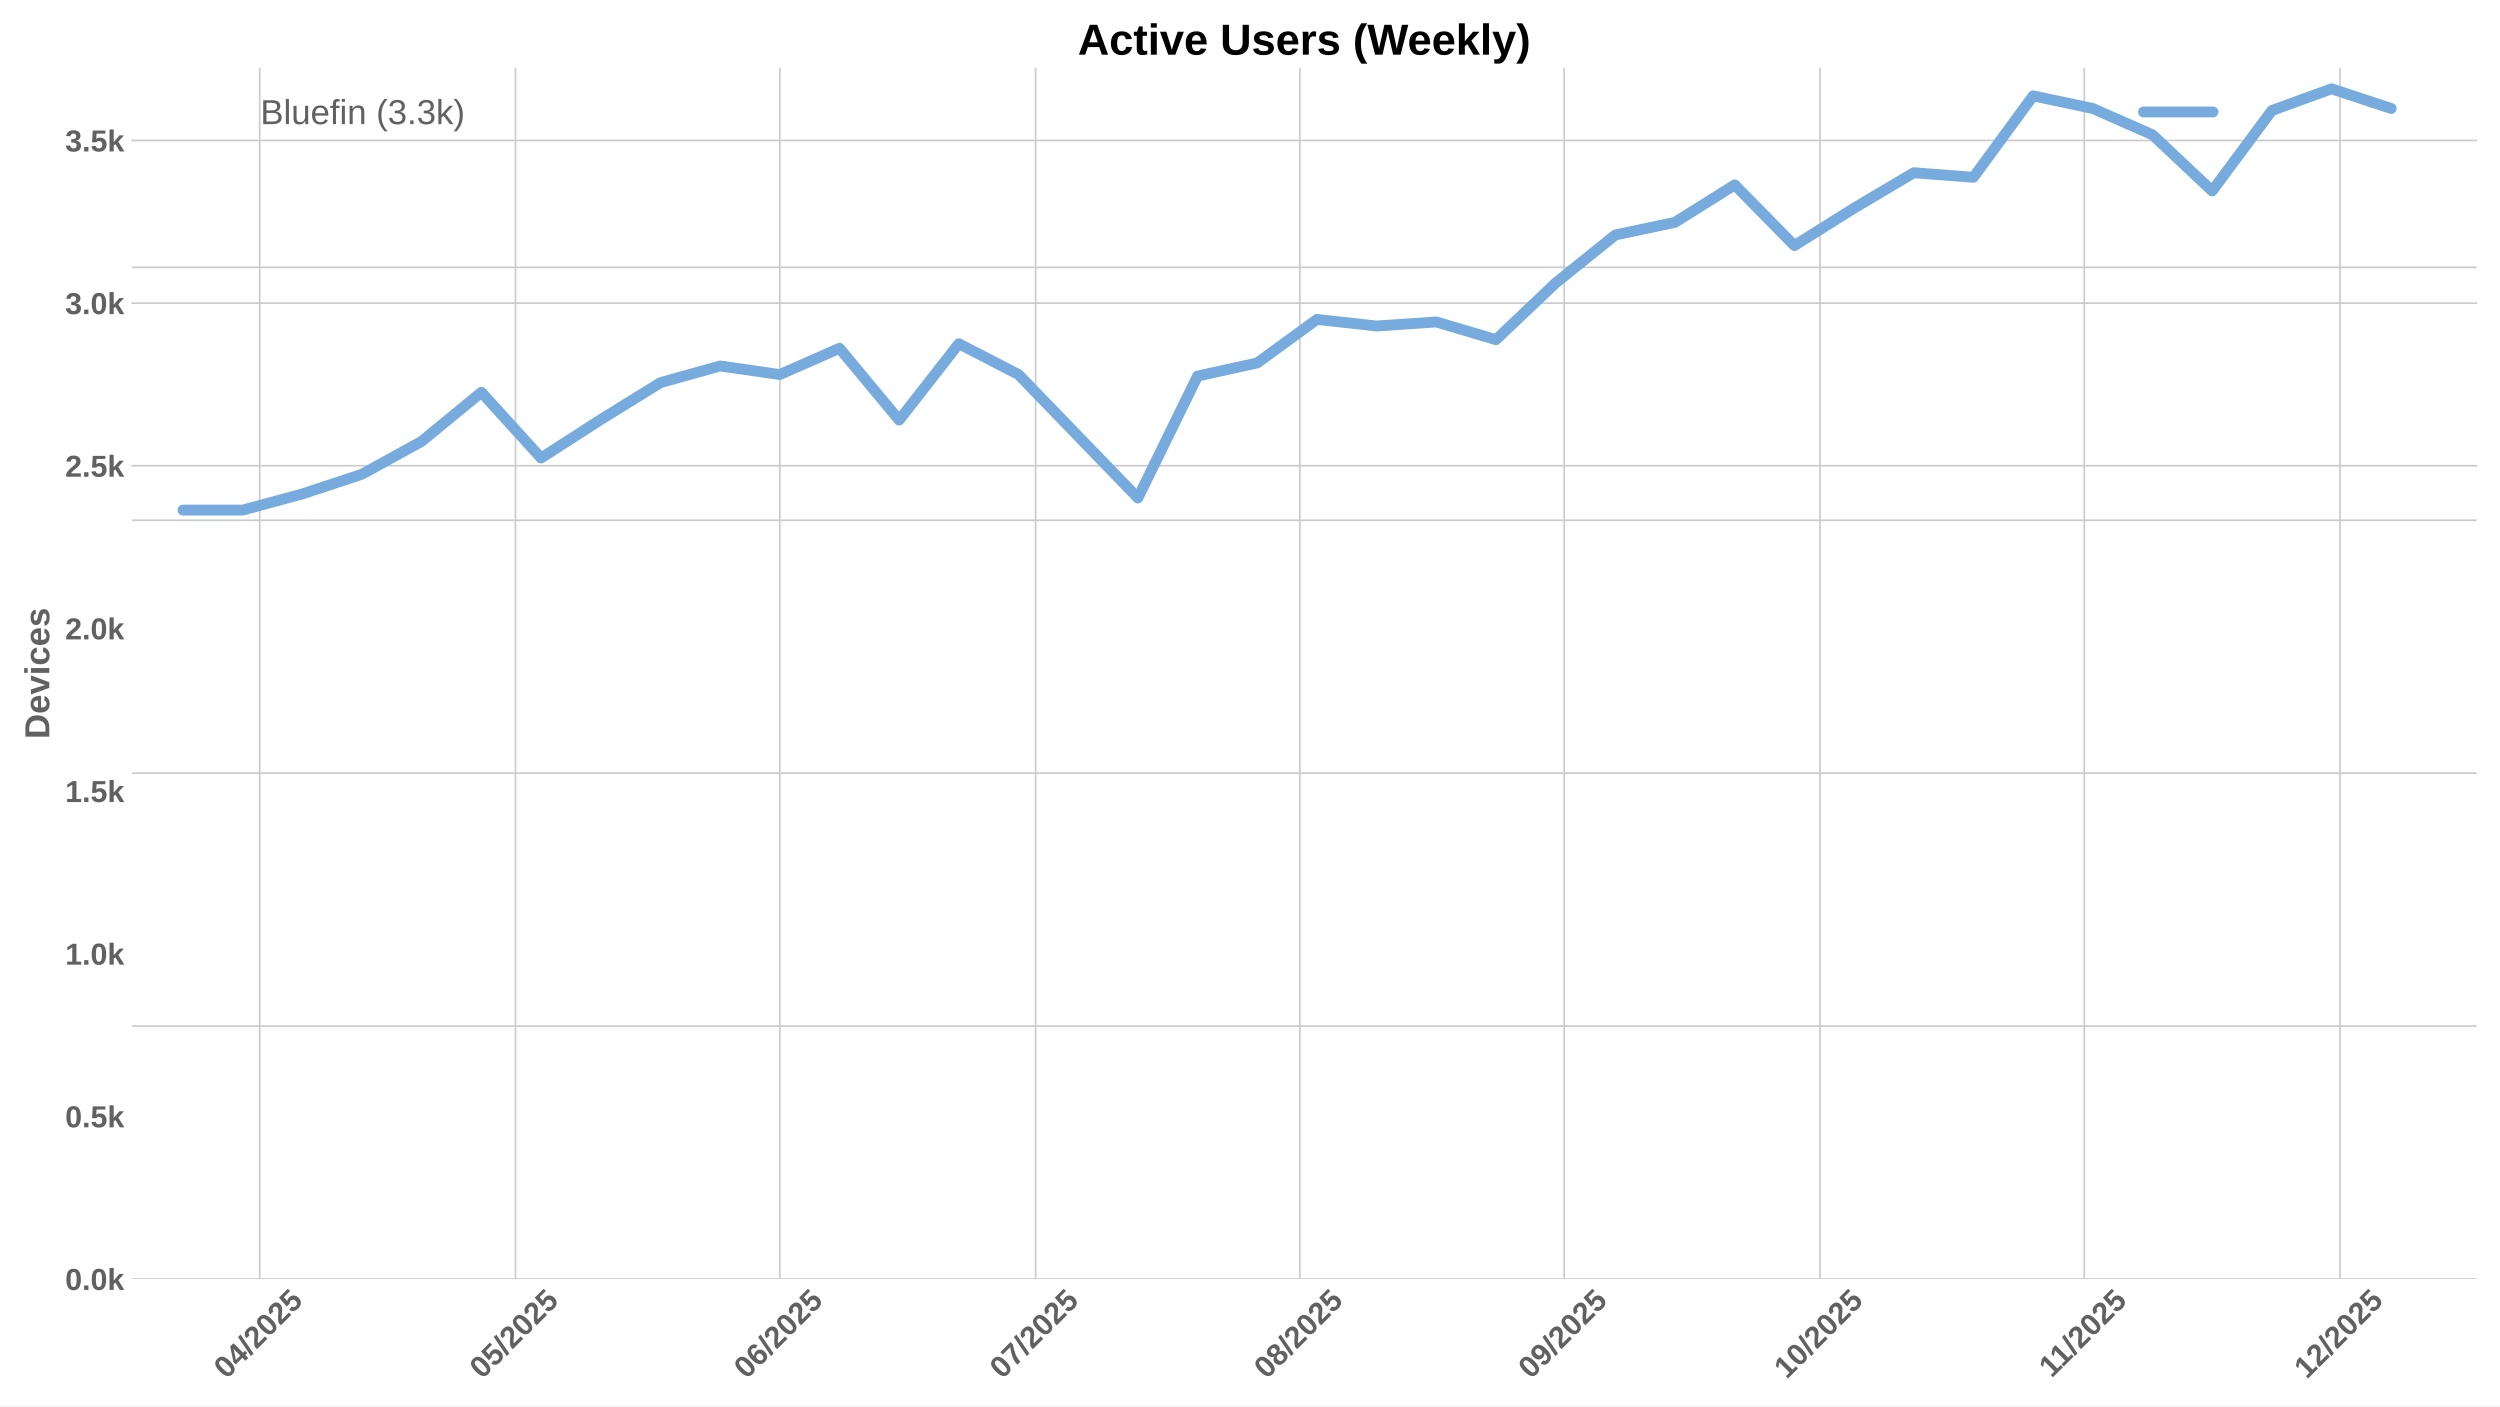
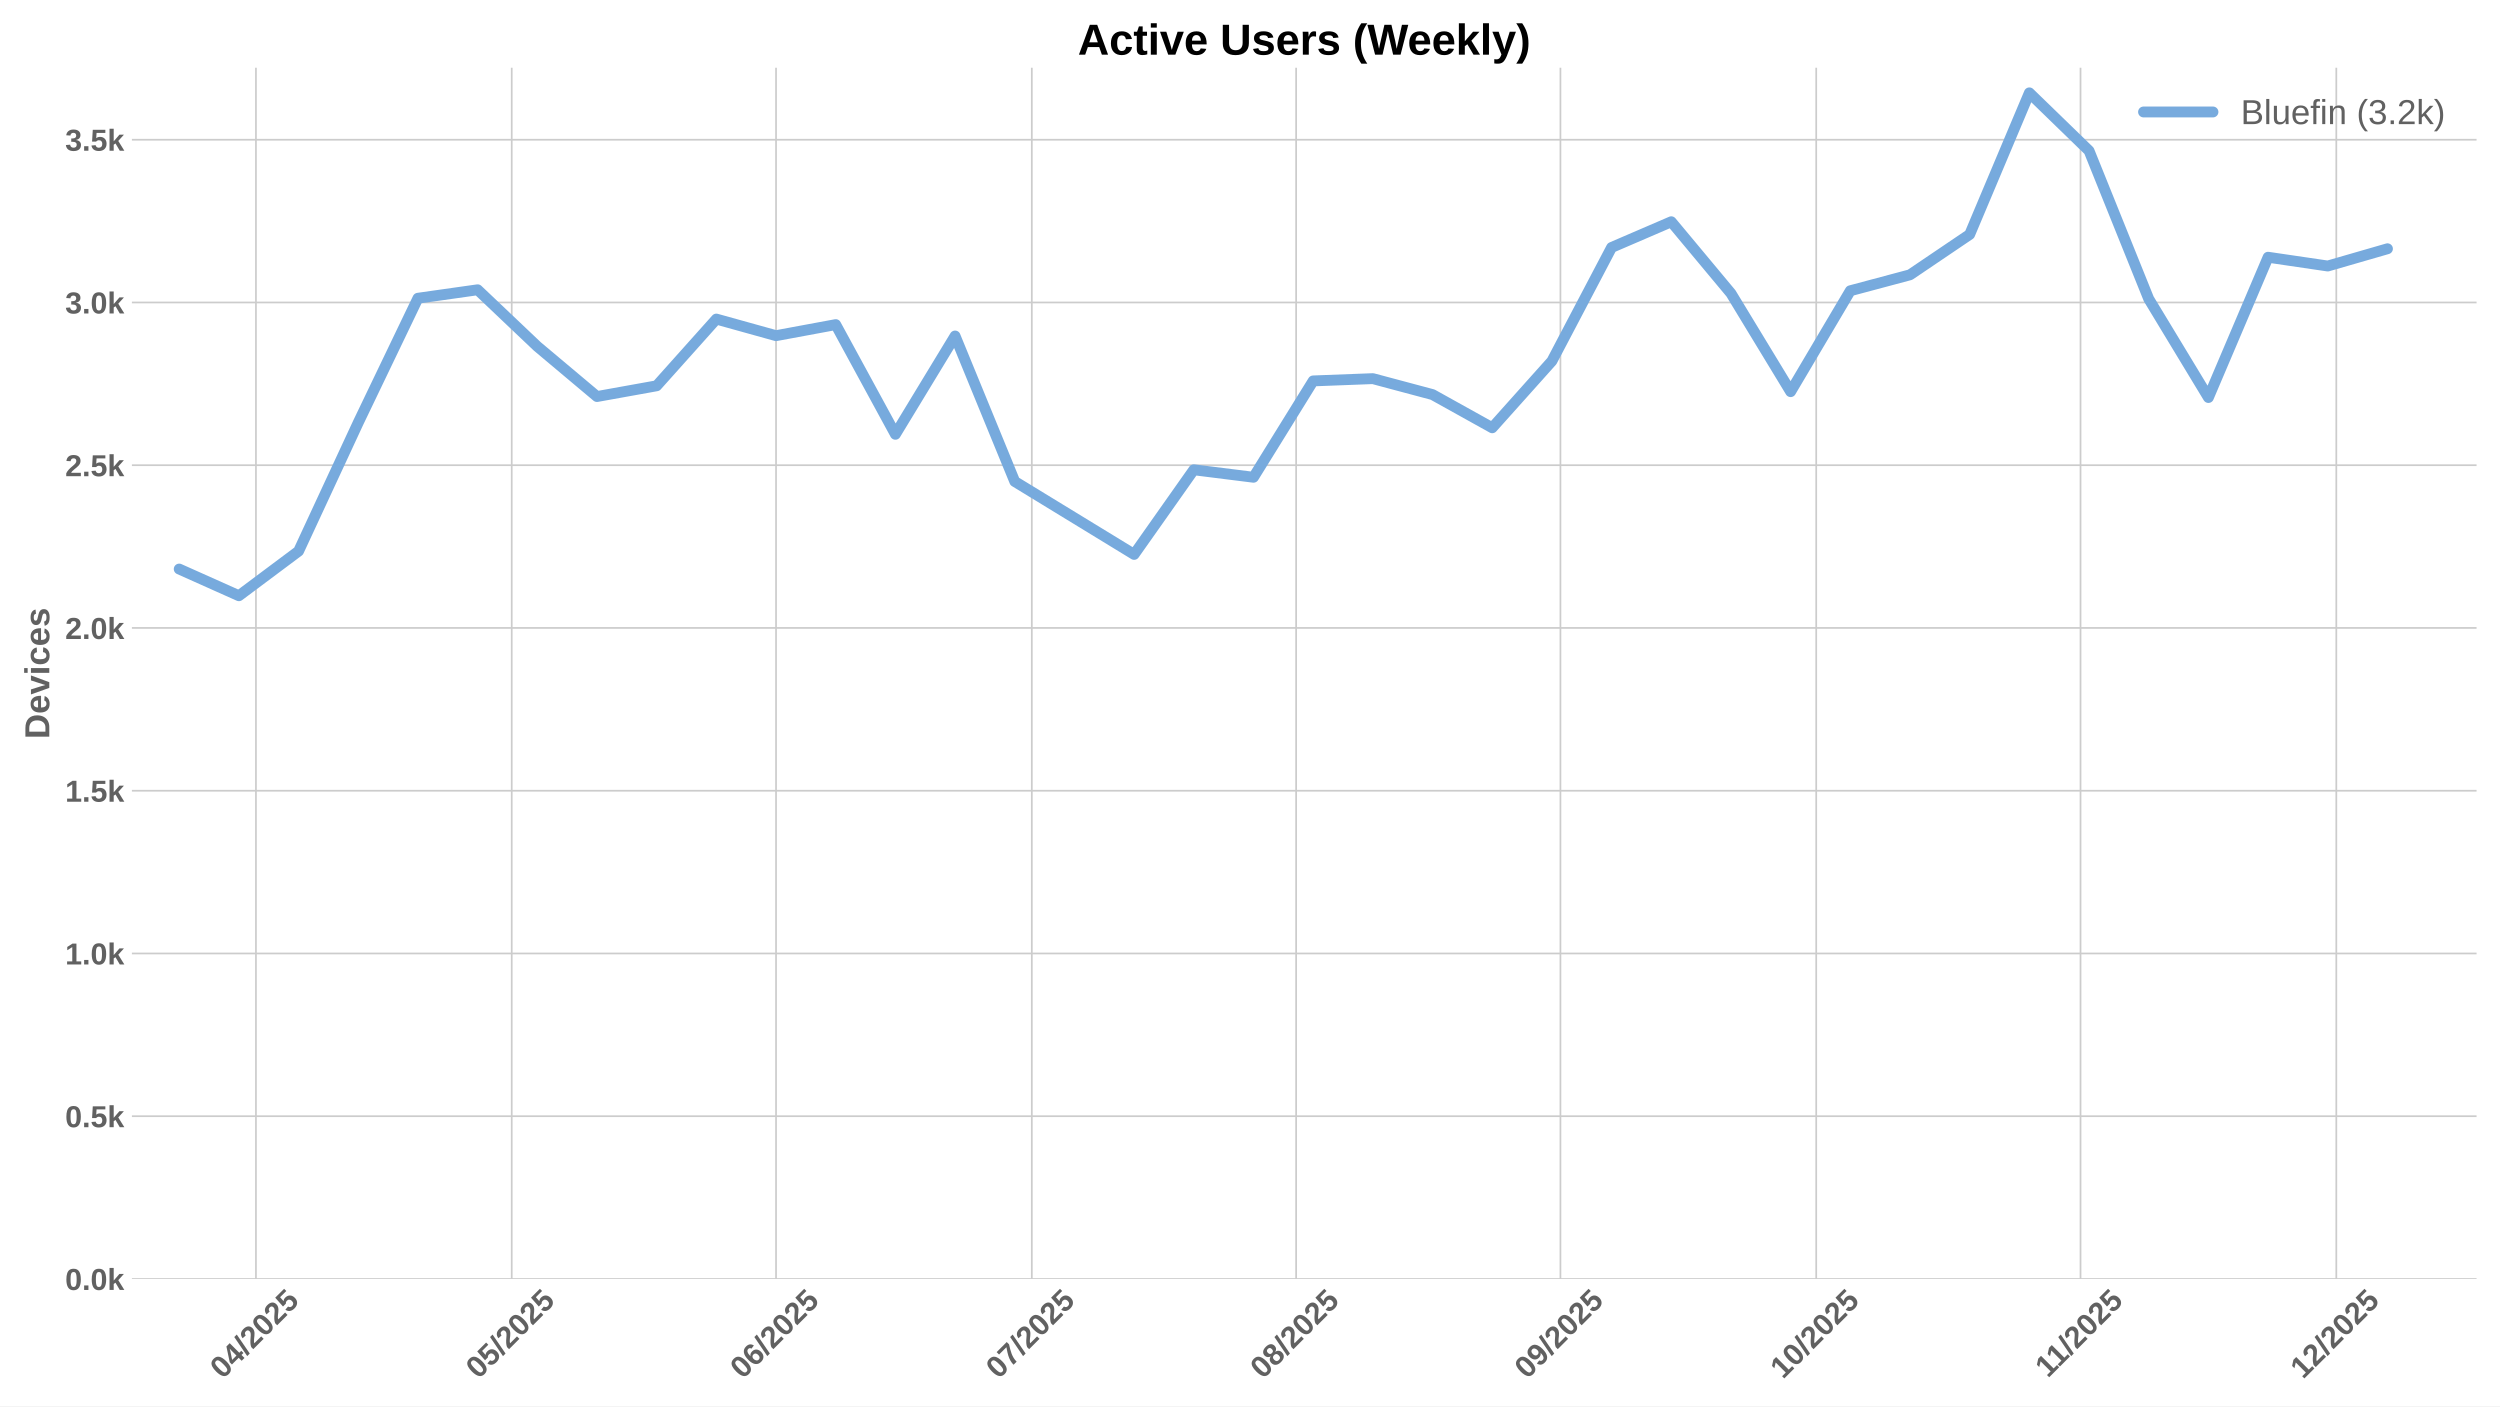
<svg xmlns="http://www.w3.org/2000/svg" xmlns:xlink="http://www.w3.org/1999/xlink" width="1152pt" height="648pt" viewBox="0 0 1152 648" version="1.1">
  <defs>
    <style type="text/css">*{stroke-linejoin: round; stroke-linecap: butt}</style>
  </defs>
  <g id="figure_1">
    <g id="patch_1">
      <path d="M 0 648  L 1152 648  L 1152 0  L 0 0  z " style="fill: #ffffff" />
    </g>
    <g id="axes_1">
      <g id="patch_2">
        <path d="M 60.78 589.343  L 1141.2 589.343  L 1141.2 31.2  L 60.78 31.2  z " style="fill: #ffffff" />
      </g>
      <g id="matplotlib.axis_1">
        <g id="xtick_1">
          <g id="line2d_1">
-             <path d="M 119.672 589.343  L 119.672 31.2  " clip-path="url(#pa11c02dc21)" style="fill: none; stroke: #cccccc; stroke-width: 0.8; stroke-linecap: round" />
+             <path d="M 117.94 589.343  L 117.94 31.2  " clip-path="url(#p3c1dabe3a6)" style="fill: none; stroke: #cccccc; stroke-width: 0.8; stroke-linecap: round" />
          </g>
          <g id="line2d_2" />
          <g id="text_1">
-             <g style="fill: #616161" transform="translate(104.342 635.7977) rotate(-45) scale(0.14 -0.14)">
+             <g style="fill: #616161" transform="translate(102.6096 635.7977) rotate(-45) scale(0.14 -0.14)">
              <defs>
                <path id="LiberationSans-Bold-30" d="M 3297 2203  Q 3297 1088 2914 512  Q 2531 -63 1766 -63  Q 253 -63 253 2203  Q 253 2994 418 3494  Q 584 3994 915 4231  Q 1247 4469 1791 4469  Q 2572 4469 2934 3903  Q 3297 3338 3297 2203  z M 2416 2203  Q 2416 2813 2356 3150  Q 2297 3488 2165 3634  Q 2034 3781 1784 3781  Q 1519 3781 1383 3632  Q 1247 3484 1189 3148  Q 1131 2813 1131 2203  Q 1131 1600 1192 1261  Q 1253 922 1386 775  Q 1519 628 1772 628  Q 2022 628 2158 783  Q 2294 938 2355 1278  Q 2416 1619 2416 2203  z " transform="scale(0.015625)" />
                <path id="LiberationSans-Bold-34" d="M 2938 897  L 2938 0  L 2100 0  L 2100 897  L 97 897  L 97 1556  L 1956 4403  L 2938 4403  L 2938 1550  L 3525 1550  L 3525 897  L 2938 897  z M 2100 2991  Q 2100 3159 2111 3356  Q 2122 3553 2128 3609  Q 2047 3434 1834 3103  L 813 1550  L 2100 1550  L 2100 2991  z " transform="scale(0.015625)" />
                <path id="LiberationSans-Bold-2f" d="M 63 -128  L 972 4638  L 1716 4638  L 822 -128  L 63 -128  z " transform="scale(0.015625)" />
                <path id="LiberationSans-Bold-32" d="M 222 0  L 222 609  Q 394 988 711 1347  Q 1028 1706 1509 2097  Q 1972 2472 2158 2715  Q 2344 2959 2344 3194  Q 2344 3769 1766 3769  Q 1484 3769 1336 3617  Q 1188 3466 1144 3163  L 259 3213  Q 334 3825 717 4147  Q 1100 4469 1759 4469  Q 2472 4469 2853 4144  Q 3234 3819 3234 3231  Q 3234 2922 3112 2672  Q 2991 2422 2800 2211  Q 2609 2000 2376 1815  Q 2144 1631 1925 1456  Q 1706 1281 1526 1103  Q 1347 925 1259 722  L 3303 722  L 3303 0  L 222 0  z " transform="scale(0.015625)" />
                <path id="LiberationSans-Bold-35" d="M 3381 1466  Q 3381 766 2945 351  Q 2509 -63 1750 -63  Q 1088 -63 689 235  Q 291 534 197 1100  L 1075 1172  Q 1144 891 1319 762  Q 1494 634 1759 634  Q 2088 634 2283 843  Q 2478 1053 2478 1447  Q 2478 1794 2293 2001  Q 2109 2209 1778 2209  Q 1413 2209 1181 1925  L 325 1925  L 478 4403  L 3125 4403  L 3125 3750  L 1275 3750  L 1203 2638  Q 1522 2919 2000 2919  Q 2628 2919 3004 2528  Q 3381 2138 3381 1466  z " transform="scale(0.015625)" />
              </defs>
              <use xlink:href="#LiberationSans-Bold-30" />
              <use xlink:href="#LiberationSans-Bold-34" transform="translate(55.61523 0)" />
              <use xlink:href="#LiberationSans-Bold-2f" transform="translate(111.2305 0)" />
              <use xlink:href="#LiberationSans-Bold-32" transform="translate(139.0137 0)" />
              <use xlink:href="#LiberationSans-Bold-30" transform="translate(194.6289 0)" />
              <use xlink:href="#LiberationSans-Bold-32" transform="translate(250.2441 0)" />
              <use xlink:href="#LiberationSans-Bold-35" transform="translate(305.8594 0)" />
            </g>
          </g>
        </g>
        <g id="xtick_2">
          <g id="line2d_3">
-             <path d="M 237.536 589.343  L 237.536 31.2  " clip-path="url(#pa11c02dc21)" style="fill: none; stroke: #cccccc; stroke-width: 0.8; stroke-linecap: round" />
+             <path d="M 235.804 589.343  L 235.804 31.2  " clip-path="url(#p3c1dabe3a6)" style="fill: none; stroke: #cccccc; stroke-width: 0.8; stroke-linecap: round" />
          </g>
          <g id="line2d_4" />
          <g id="text_2">
-             <g style="fill: #616161" transform="translate(222.206 635.7977) rotate(-45) scale(0.14 -0.14)">
+             <g style="fill: #616161" transform="translate(220.4736 635.7977) rotate(-45) scale(0.14 -0.14)">
              <use xlink:href="#LiberationSans-Bold-30" />
              <use xlink:href="#LiberationSans-Bold-35" transform="translate(55.61523 0)" />
              <use xlink:href="#LiberationSans-Bold-2f" transform="translate(111.2305 0)" />
              <use xlink:href="#LiberationSans-Bold-32" transform="translate(139.0137 0)" />
              <use xlink:href="#LiberationSans-Bold-30" transform="translate(194.6289 0)" />
              <use xlink:href="#LiberationSans-Bold-32" transform="translate(250.2441 0)" />
              <use xlink:href="#LiberationSans-Bold-35" transform="translate(305.8594 0)" />
            </g>
          </g>
        </g>
        <g id="xtick_3">
          <g id="line2d_5">
-             <path d="M 359.329 589.343  L 359.329 31.2  " clip-path="url(#pa11c02dc21)" style="fill: none; stroke: #cccccc; stroke-width: 0.8; stroke-linecap: round" />
+             <path d="M 357.597 589.343  L 357.597 31.2  " clip-path="url(#p3c1dabe3a6)" style="fill: none; stroke: #cccccc; stroke-width: 0.8; stroke-linecap: round" />
          </g>
          <g id="line2d_6" />
          <g id="text_3">
-             <g style="fill: #616161" transform="translate(343.9988 635.7977) rotate(-45) scale(0.14 -0.14)">
+             <g style="fill: #616161" transform="translate(342.2664 635.7977) rotate(-45) scale(0.14 -0.14)">
              <defs>
                <path id="LiberationSans-Bold-36" d="M 3328 1441  Q 3328 738 2934 337  Q 2541 -63 1847 -63  Q 1069 -63 651 482  Q 234 1028 234 2100  Q 234 3278 657 3873  Q 1081 4469 1869 4469  Q 2428 4469 2751 4222  Q 3075 3975 3209 3456  L 2381 3341  Q 2263 3775 1850 3775  Q 1497 3775 1295 3422  Q 1094 3069 1094 2350  Q 1234 2584 1484 2709  Q 1734 2834 2050 2834  Q 2641 2834 2984 2459  Q 3328 2084 3328 1441  z M 2447 1416  Q 2447 1791 2273 1989  Q 2100 2188 1797 2188  Q 1506 2188 1331 2002  Q 1156 1816 1156 1509  Q 1156 1125 1339 873  Q 1522 622 1819 622  Q 2116 622 2281 833  Q 2447 1044 2447 1416  z " transform="scale(0.015625)" />
              </defs>
              <use xlink:href="#LiberationSans-Bold-30" />
              <use xlink:href="#LiberationSans-Bold-36" transform="translate(55.61523 0)" />
              <use xlink:href="#LiberationSans-Bold-2f" transform="translate(111.2305 0)" />
              <use xlink:href="#LiberationSans-Bold-32" transform="translate(139.0137 0)" />
              <use xlink:href="#LiberationSans-Bold-30" transform="translate(194.6289 0)" />
              <use xlink:href="#LiberationSans-Bold-32" transform="translate(250.2441 0)" />
              <use xlink:href="#LiberationSans-Bold-35" transform="translate(305.8594 0)" />
            </g>
          </g>
        </g>
        <g id="xtick_4">
          <g id="line2d_7">
-             <path d="M 477.193 589.343  L 477.193 31.2  " clip-path="url(#pa11c02dc21)" style="fill: none; stroke: #cccccc; stroke-width: 0.8; stroke-linecap: round" />
+             <path d="M 475.461 589.343  L 475.461 31.2  " clip-path="url(#p3c1dabe3a6)" style="fill: none; stroke: #cccccc; stroke-width: 0.8; stroke-linecap: round" />
          </g>
          <g id="line2d_8" />
          <g id="text_4">
-             <g style="fill: #616161" transform="translate(461.8628 635.7977) rotate(-45) scale(0.14 -0.14)">
+             <g style="fill: #616161" transform="translate(460.1304 635.7977) rotate(-45) scale(0.14 -0.14)">
              <defs>
                <path id="LiberationSans-Bold-37" d="M 3278 3706  Q 2981 3238 2717 2797  Q 2453 2356 2256 1911  Q 2059 1466 1945 995  Q 1831 525 1831 0  L 916 0  Q 916 550 1059 1064  Q 1203 1578 1475 2111  Q 1747 2644 2463 3681  L 275 3681  L 275 4403  L 3278 4403  L 3278 3706  z " transform="scale(0.015625)" />
              </defs>
              <use xlink:href="#LiberationSans-Bold-30" />
              <use xlink:href="#LiberationSans-Bold-37" transform="translate(55.61523 0)" />
              <use xlink:href="#LiberationSans-Bold-2f" transform="translate(111.2305 0)" />
              <use xlink:href="#LiberationSans-Bold-32" transform="translate(139.0137 0)" />
              <use xlink:href="#LiberationSans-Bold-30" transform="translate(194.6289 0)" />
              <use xlink:href="#LiberationSans-Bold-32" transform="translate(250.2441 0)" />
              <use xlink:href="#LiberationSans-Bold-35" transform="translate(305.8594 0)" />
            </g>
          </g>
        </g>
        <g id="xtick_5">
          <g id="line2d_9">
-             <path d="M 598.986 589.343  L 598.986 31.2  " clip-path="url(#pa11c02dc21)" style="fill: none; stroke: #cccccc; stroke-width: 0.8; stroke-linecap: round" />
+             <path d="M 597.254 589.343  L 597.254 31.2  " clip-path="url(#p3c1dabe3a6)" style="fill: none; stroke: #cccccc; stroke-width: 0.8; stroke-linecap: round" />
          </g>
          <g id="line2d_10" />
          <g id="text_5">
-             <g style="fill: #616161" transform="translate(583.6556 635.7977) rotate(-45) scale(0.14 -0.14)">
+             <g style="fill: #616161" transform="translate(581.9232 635.7977) rotate(-45) scale(0.14 -0.14)">
              <defs>
                <path id="LiberationSans-Bold-38" d="M 3363 1241  Q 3363 622 2953 279  Q 2544 -63 1784 -63  Q 1031 -63 617 278  Q 203 619 203 1234  Q 203 1656 447 1945  Q 691 2234 1100 2303  L 1100 2316  Q 744 2394 525 2669  Q 306 2944 306 3303  Q 306 3844 689 4156  Q 1072 4469 1772 4469  Q 2488 4469 2870 4164  Q 3253 3859 3253 3297  Q 3253 2938 3036 2666  Q 2819 2394 2453 2322  L 2453 2309  Q 2878 2241 3120 1961  Q 3363 1681 3363 1241  z M 2350 3250  Q 2350 3563 2206 3708  Q 2063 3853 1772 3853  Q 1203 3853 1203 3250  Q 1203 2619 1778 2619  Q 2066 2619 2208 2766  Q 2350 2913 2350 3250  z M 2453 1313  Q 2453 2003 1766 2003  Q 1447 2003 1276 1822  Q 1106 1641 1106 1300  Q 1106 913 1275 734  Q 1444 556 1791 556  Q 2131 556 2292 734  Q 2453 913 2453 1313  z " transform="scale(0.015625)" />
              </defs>
              <use xlink:href="#LiberationSans-Bold-30" />
              <use xlink:href="#LiberationSans-Bold-38" transform="translate(55.61523 0)" />
              <use xlink:href="#LiberationSans-Bold-2f" transform="translate(111.2305 0)" />
              <use xlink:href="#LiberationSans-Bold-32" transform="translate(139.0137 0)" />
              <use xlink:href="#LiberationSans-Bold-30" transform="translate(194.6289 0)" />
              <use xlink:href="#LiberationSans-Bold-32" transform="translate(250.2441 0)" />
              <use xlink:href="#LiberationSans-Bold-35" transform="translate(305.8594 0)" />
            </g>
          </g>
        </g>
        <g id="xtick_6">
          <g id="line2d_11">
-             <path d="M 720.779 589.343  L 720.779 31.2  " clip-path="url(#pa11c02dc21)" style="fill: none; stroke: #cccccc; stroke-width: 0.8; stroke-linecap: round" />
+             <path d="M 719.046 589.343  L 719.046 31.2  " clip-path="url(#p3c1dabe3a6)" style="fill: none; stroke: #cccccc; stroke-width: 0.8; stroke-linecap: round" />
          </g>
          <g id="line2d_12" />
          <g id="text_6">
-             <g style="fill: #616161" transform="translate(705.4484 635.7977) rotate(-45) scale(0.14 -0.14)">
+             <g style="fill: #616161" transform="translate(703.716 635.7977) rotate(-45) scale(0.14 -0.14)">
              <defs>
                <path id="LiberationSans-Bold-39" d="M 3322 2272  Q 3322 1100 2894 518  Q 2466 -63 1678 -63  Q 1097 -63 767 185  Q 438 434 300 972  L 1125 1088  Q 1247 628 1688 628  Q 2056 628 2254 981  Q 2453 1334 2459 2028  Q 2341 1794 2070 1661  Q 1800 1528 1488 1528  Q 906 1528 564 1923  Q 222 2319 222 2994  Q 222 3688 623 4078  Q 1025 4469 1759 4469  Q 2550 4469 2936 3920  Q 3322 3372 3322 2272  z M 2394 2888  Q 2394 3297 2214 3539  Q 2034 3781 1738 3781  Q 1447 3781 1280 3570  Q 1113 3359 1113 2988  Q 1113 2622 1278 2401  Q 1444 2181 1741 2181  Q 2022 2181 2208 2373  Q 2394 2566 2394 2888  z " transform="scale(0.015625)" />
              </defs>
              <use xlink:href="#LiberationSans-Bold-30" />
              <use xlink:href="#LiberationSans-Bold-39" transform="translate(55.61523 0)" />
              <use xlink:href="#LiberationSans-Bold-2f" transform="translate(111.2305 0)" />
              <use xlink:href="#LiberationSans-Bold-32" transform="translate(139.0137 0)" />
              <use xlink:href="#LiberationSans-Bold-30" transform="translate(194.6289 0)" />
              <use xlink:href="#LiberationSans-Bold-32" transform="translate(250.2441 0)" />
              <use xlink:href="#LiberationSans-Bold-35" transform="translate(305.8594 0)" />
            </g>
          </g>
        </g>
        <g id="xtick_7">
          <g id="line2d_13">
-             <path d="M 838.643 589.343  L 838.643 31.2  " clip-path="url(#pa11c02dc21)" style="fill: none; stroke: #cccccc; stroke-width: 0.8; stroke-linecap: round" />
+             <path d="M 836.91 589.343  L 836.91 31.2  " clip-path="url(#p3c1dabe3a6)" style="fill: none; stroke: #cccccc; stroke-width: 0.8; stroke-linecap: round" />
          </g>
          <g id="line2d_14" />
          <g id="text_7">
-             <g style="fill: #616161" transform="translate(823.3124 635.7977) rotate(-45) scale(0.14 -0.14)">
+             <g style="fill: #616161" transform="translate(821.58 635.7977) rotate(-45) scale(0.14 -0.14)">
              <defs>
                <path id="LiberationSans-Bold-31" d="M 403 0  L 403 653  L 1494 653  L 1494 3656  L 438 2997  L 438 3688  L 1541 4403  L 2372 4403  L 2372 653  L 3381 653  L 3381 0  L 403 0  z " transform="scale(0.015625)" />
              </defs>
              <use xlink:href="#LiberationSans-Bold-31" />
              <use xlink:href="#LiberationSans-Bold-30" transform="translate(55.61523 0)" />
              <use xlink:href="#LiberationSans-Bold-2f" transform="translate(111.2305 0)" />
              <use xlink:href="#LiberationSans-Bold-32" transform="translate(139.0137 0)" />
              <use xlink:href="#LiberationSans-Bold-30" transform="translate(194.6289 0)" />
              <use xlink:href="#LiberationSans-Bold-32" transform="translate(250.2441 0)" />
              <use xlink:href="#LiberationSans-Bold-35" transform="translate(305.8594 0)" />
            </g>
          </g>
        </g>
        <g id="xtick_8">
          <g id="line2d_15">
-             <path d="M 960.435 589.343  L 960.435 31.2  " clip-path="url(#pa11c02dc21)" style="fill: none; stroke: #cccccc; stroke-width: 0.8; stroke-linecap: round" />
+             <path d="M 958.703 589.343  L 958.703 31.2  " clip-path="url(#p3c1dabe3a6)" style="fill: none; stroke: #cccccc; stroke-width: 0.8; stroke-linecap: round" />
          </g>
          <g id="line2d_16" />
          <g id="text_8">
-             <g style="fill: #616161" transform="translate(945.3774 635.2532) rotate(-45) scale(0.14 -0.14)">
+             <g style="fill: #616161" transform="translate(943.6451 635.2532) rotate(-45) scale(0.14 -0.14)">
              <use xlink:href="#LiberationSans-Bold-31" />
              <use xlink:href="#LiberationSans-Bold-31" transform="translate(50.11523 0)" />
              <use xlink:href="#LiberationSans-Bold-2f" transform="translate(105.7305 0)" />
              <use xlink:href="#LiberationSans-Bold-32" transform="translate(133.5137 0)" />
              <use xlink:href="#LiberationSans-Bold-30" transform="translate(189.1289 0)" />
              <use xlink:href="#LiberationSans-Bold-32" transform="translate(244.7441 0)" />
              <use xlink:href="#LiberationSans-Bold-35" transform="translate(300.3594 0)" />
            </g>
          </g>
        </g>
        <g id="xtick_9">
          <g id="line2d_17">
-             <path d="M 1078.299 589.343  L 1078.299 31.2  " clip-path="url(#pa11c02dc21)" style="fill: none; stroke: #cccccc; stroke-width: 0.8; stroke-linecap: round" />
+             <path d="M 1076.567 589.343  L 1076.567 31.2  " clip-path="url(#p3c1dabe3a6)" style="fill: none; stroke: #cccccc; stroke-width: 0.8; stroke-linecap: round" />
          </g>
          <g id="line2d_18" />
          <g id="text_9">
-             <g style="fill: #616161" transform="translate(1062.969 635.7977) rotate(-45) scale(0.14 -0.14)">
+             <g style="fill: #616161" transform="translate(1061.237 635.7977) rotate(-45) scale(0.14 -0.14)">
              <use xlink:href="#LiberationSans-Bold-31" />
              <use xlink:href="#LiberationSans-Bold-32" transform="translate(55.61523 0)" />
              <use xlink:href="#LiberationSans-Bold-2f" transform="translate(111.2305 0)" />
              <use xlink:href="#LiberationSans-Bold-32" transform="translate(139.0137 0)" />
              <use xlink:href="#LiberationSans-Bold-30" transform="translate(194.6289 0)" />
              <use xlink:href="#LiberationSans-Bold-32" transform="translate(250.2441 0)" />
              <use xlink:href="#LiberationSans-Bold-35" transform="translate(305.8594 0)" />
            </g>
          </g>
        </g>
      </g>
      <g id="matplotlib.axis_2">
        <g id="ytick_1">
          <g id="line2d_19">
-             <path d="M 60.78 589.343  L 1141.2 589.343  " clip-path="url(#pa11c02dc21)" style="fill: none; stroke: #cccccc; stroke-width: 0.8; stroke-linecap: round" />
+             <path d="M 60.78 589.343  L 1141.2 589.343  " clip-path="url(#p3c1dabe3a6)" style="fill: none; stroke: #cccccc; stroke-width: 0.8; stroke-linecap: round" />
          </g>
          <g id="line2d_20" />
          <g id="text_10">
            <g style="fill: #616161" transform="translate(30.03469 594.416) scale(0.14 -0.14)">
              <defs>
                <path id="LiberationSans-Bold-2e" d="M 434 0  L 434 953  L 1338 953  L 1338 0  L 434 0  z " transform="scale(0.015625)" />
                <path id="LiberationSans-Bold-6b" d="M 2606 0  L 1703 1531  L 1325 1269  L 1325 0  L 447 0  L 447 4638  L 1325 4638  L 1325 1981  L 2531 3381  L 3475 3381  L 2288 2063  L 3566 0  L 2606 0  z " transform="scale(0.015625)" />
              </defs>
              <use xlink:href="#LiberationSans-Bold-30" />
              <use xlink:href="#LiberationSans-Bold-2e" transform="translate(55.61523 0)" />
              <use xlink:href="#LiberationSans-Bold-30" transform="translate(83.39844 0)" />
              <use xlink:href="#LiberationSans-Bold-6b" transform="translate(139.0137 0)" />
            </g>
          </g>
        </g>
        <g id="ytick_2">
          <g id="line2d_21">
-             <path d="M 60.78 472.804  L 1141.2 472.804  " clip-path="url(#pa11c02dc21)" style="fill: none; stroke: #cccccc; stroke-width: 0.8; stroke-linecap: round" />
+             <path d="M 60.78 514.349  L 1141.2 514.349  " clip-path="url(#p3c1dabe3a6)" style="fill: none; stroke: #cccccc; stroke-width: 0.8; stroke-linecap: round" />
          </g>
          <g id="line2d_22" />
          <g id="text_11">
-             <g style="fill: #616161" transform="translate(30.03469 519.4703) scale(0.14 -0.14)">
+             <g style="fill: #616161" transform="translate(30.03469 519.422) scale(0.14 -0.14)">
              <use xlink:href="#LiberationSans-Bold-30" />
              <use xlink:href="#LiberationSans-Bold-2e" transform="translate(55.61523 0)" />
              <use xlink:href="#LiberationSans-Bold-35" transform="translate(83.39844 0)" />
              <use xlink:href="#LiberationSans-Bold-6b" transform="translate(139.0137 0)" />
            </g>
          </g>
        </g>
        <g id="ytick_3">
          <g id="line2d_23">
-             <path d="M 60.78 356.264  L 1141.2 356.264  " clip-path="url(#pa11c02dc21)" style="fill: none; stroke: #cccccc; stroke-width: 0.8; stroke-linecap: round" />
+             <path d="M 60.78 439.355  L 1141.2 439.355  " clip-path="url(#p3c1dabe3a6)" style="fill: none; stroke: #cccccc; stroke-width: 0.8; stroke-linecap: round" />
          </g>
          <g id="line2d_24" />
          <g id="text_12">
-             <g style="fill: #616161" transform="translate(30.03469 444.5246) scale(0.14 -0.14)">
+             <g style="fill: #616161" transform="translate(30.03469 444.4279) scale(0.14 -0.14)">
              <use xlink:href="#LiberationSans-Bold-31" />
              <use xlink:href="#LiberationSans-Bold-2e" transform="translate(55.61523 0)" />
              <use xlink:href="#LiberationSans-Bold-30" transform="translate(83.39844 0)" />
              <use xlink:href="#LiberationSans-Bold-6b" transform="translate(139.0137 0)" />
            </g>
          </g>
        </g>
        <g id="ytick_4">
          <g id="line2d_25">
-             <path d="M 60.78 239.724  L 1141.2 239.724  " clip-path="url(#pa11c02dc21)" style="fill: none; stroke: #cccccc; stroke-width: 0.8; stroke-linecap: round" />
+             <path d="M 60.78 364.361  L 1141.2 364.361  " clip-path="url(#p3c1dabe3a6)" style="fill: none; stroke: #cccccc; stroke-width: 0.8; stroke-linecap: round" />
          </g>
          <g id="line2d_26" />
          <g id="text_13">
-             <g style="fill: #616161" transform="translate(30.03469 369.5789) scale(0.14 -0.14)">
+             <g style="fill: #616161" transform="translate(30.03469 369.4339) scale(0.14 -0.14)">
              <use xlink:href="#LiberationSans-Bold-31" />
              <use xlink:href="#LiberationSans-Bold-2e" transform="translate(55.61523 0)" />
              <use xlink:href="#LiberationSans-Bold-35" transform="translate(83.39844 0)" />
              <use xlink:href="#LiberationSans-Bold-6b" transform="translate(139.0137 0)" />
            </g>
          </g>
        </g>
        <g id="ytick_5">
          <g id="line2d_27">
-             <path d="M 60.78 123.185  L 1141.2 123.185  " clip-path="url(#pa11c02dc21)" style="fill: none; stroke: #cccccc; stroke-width: 0.8; stroke-linecap: round" />
+             <path d="M 60.78 289.367  L 1141.2 289.367  " clip-path="url(#p3c1dabe3a6)" style="fill: none; stroke: #cccccc; stroke-width: 0.8; stroke-linecap: round" />
          </g>
          <g id="line2d_28" />
          <g id="text_14">
-             <g style="fill: #616161" transform="translate(30.03469 294.6332) scale(0.14 -0.14)">
+             <g style="fill: #616161" transform="translate(30.03469 294.4398) scale(0.14 -0.14)">
              <use xlink:href="#LiberationSans-Bold-32" />
              <use xlink:href="#LiberationSans-Bold-2e" transform="translate(55.61523 0)" />
              <use xlink:href="#LiberationSans-Bold-30" transform="translate(83.39844 0)" />
              <use xlink:href="#LiberationSans-Bold-6b" transform="translate(139.0137 0)" />
            </g>
          </g>
        </g>
        <g id="ytick_6">
          <g id="line2d_29">
-             <path d="M 60.78 214.615  L 1141.2 214.615  " clip-path="url(#p8bdc0d7234)" style="fill: none; stroke: #cccccc; stroke-width: 0.8; stroke-linecap: round" />
+             <path d="M 60.78 214.373  L 1141.2 214.373  " clip-path="url(#p3c1dabe3a6)" style="fill: none; stroke: #cccccc; stroke-width: 0.8; stroke-linecap: round" />
          </g>
          <g id="line2d_30" />
          <g id="text_15">
-             <g style="fill: #616161" transform="translate(30.03469 219.6875) scale(0.14 -0.14)">
+             <g style="fill: #616161" transform="translate(30.03469 219.4458) scale(0.14 -0.14)">
              <use xlink:href="#LiberationSans-Bold-32" />
              <use xlink:href="#LiberationSans-Bold-2e" transform="translate(55.61523 0)" />
              <use xlink:href="#LiberationSans-Bold-35" transform="translate(83.39844 0)" />
              <use xlink:href="#LiberationSans-Bold-6b" transform="translate(139.0137 0)" />
            </g>
          </g>
        </g>
        <g id="ytick_7">
          <g id="line2d_31">
-             <path d="M 60.78 139.669  L 1141.2 139.669  " clip-path="url(#p8bdc0d7234)" style="fill: none; stroke: #cccccc; stroke-width: 0.8; stroke-linecap: round" />
+             <path d="M 60.78 139.379  L 1141.2 139.379  " clip-path="url(#p3c1dabe3a6)" style="fill: none; stroke: #cccccc; stroke-width: 0.8; stroke-linecap: round" />
          </g>
          <g id="line2d_32" />
          <g id="text_16">
-             <g style="fill: #616161" transform="translate(30.03469 144.7417) scale(0.14 -0.14)">
+             <g style="fill: #616161" transform="translate(30.03469 144.4517) scale(0.14 -0.14)">
              <defs>
                <path id="LiberationSans-Bold-33" d="M 3328 1222  Q 3328 603 2922 265  Q 2516 -72 1766 -72  Q 1056 -72 637 254  Q 219 581 147 1197  L 1041 1275  Q 1125 641 1763 641  Q 2078 641 2253 797  Q 2428 953 2428 1275  Q 2428 1569 2215 1725  Q 2003 1881 1584 1881  L 1278 1881  L 1278 2591  L 1566 2591  Q 1944 2591 2134 2745  Q 2325 2900 2325 3188  Q 2325 3459 2173 3614  Q 2022 3769 1731 3769  Q 1459 3769 1292 3619  Q 1125 3469 1100 3194  L 222 3256  Q 291 3825 694 4147  Q 1097 4469 1747 4469  Q 2438 4469 2827 4158  Q 3216 3847 3216 3297  Q 3216 2884 2973 2618  Q 2731 2353 2275 2266  L 2275 2253  Q 2781 2194 3054 1920  Q 3328 1647 3328 1222  z " transform="scale(0.015625)" />
              </defs>
              <use xlink:href="#LiberationSans-Bold-33" />
              <use xlink:href="#LiberationSans-Bold-2e" transform="translate(55.61523 0)" />
              <use xlink:href="#LiberationSans-Bold-30" transform="translate(83.39844 0)" />
              <use xlink:href="#LiberationSans-Bold-6b" transform="translate(139.0137 0)" />
            </g>
          </g>
        </g>
        <g id="ytick_8">
          <g id="line2d_33">
-             <path d="M 60.78 64.723  L 1141.2 64.723  " clip-path="url(#p8bdc0d7234)" style="fill: none; stroke: #cccccc; stroke-width: 0.8; stroke-linecap: round" />
+             <path d="M 60.78 64.385  L 1141.2 64.385  " clip-path="url(#p3c1dabe3a6)" style="fill: none; stroke: #cccccc; stroke-width: 0.8; stroke-linecap: round" />
          </g>
          <g id="line2d_34" />
          <g id="text_17">
-             <g style="fill: #616161" transform="translate(30.03469 69.79603) scale(0.14 -0.14)">
+             <g style="fill: #616161" transform="translate(30.03469 69.45768) scale(0.14 -0.14)">
              <use xlink:href="#LiberationSans-Bold-33" />
              <use xlink:href="#LiberationSans-Bold-2e" transform="translate(55.61523 0)" />
              <use xlink:href="#LiberationSans-Bold-35" transform="translate(83.39844 0)" />
              <use xlink:href="#LiberationSans-Bold-6b" transform="translate(139.0137 0)" />
            </g>
          </g>
        </g>
        <g id="text_18">
          <g style="fill: #616161" transform="translate(22.71469 340.5153) rotate(-90) scale(0.16 -0.16)">
            <defs>
              <path id="LiberationSans-Bold-44" d="M 4353 2234  Q 4353 1553 4086 1045  Q 3819 538 3330 269  Q 2841 0 2209 0  L 428 0  L 428 4403  L 2022 4403  Q 3134 4403 3743 3842  Q 4353 3281 4353 2234  z M 3425 2234  Q 3425 2944 3056 3317  Q 2688 3691 2003 3691  L 1350 3691  L 1350 713  L 2131 713  Q 2725 713 3075 1122  Q 3425 1531 3425 2234  z " transform="scale(0.015625)" />
              <path id="LiberationSans-Bold-65" d="M 1831 -63  Q 1069 -63 659 389  Q 250 841 250 1706  Q 250 2544 665 2994  Q 1081 3444 1844 3444  Q 2572 3444 2956 2961  Q 3341 2478 3341 1547  L 3341 1522  L 1172 1522  Q 1172 1028 1355 776  Q 1538 525 1875 525  Q 2341 525 2463 928  L 3291 856  Q 2931 -63 1831 -63  z M 1831 2891  Q 1522 2891 1355 2675  Q 1188 2459 1178 2072  L 2491 2072  Q 2466 2481 2294 2686  Q 2122 2891 1831 2891  z " transform="scale(0.015625)" />
              <path id="LiberationSans-Bold-76" d="M 2284 0  L 1234 0  L 25 3381  L 953 3381  L 1544 1491  Q 1591 1334 1766 709  Q 1797 838 1894 1159  Q 1991 1481 2613 3381  L 3531 3381  L 2284 0  z " transform="scale(0.015625)" />
              <path id="LiberationSans-Bold-69" d="M 447 3991  L 447 4638  L 1325 4638  L 1325 3991  L 447 3991  z M 447 0  L 447 3381  L 1325 3381  L 1325 0  L 447 0  z " transform="scale(0.015625)" />
              <path id="LiberationSans-Bold-63" d="M 1856 -63  Q 1088 -63 669 395  Q 250 853 250 1672  Q 250 2509 672 2976  Q 1094 3444 1869 3444  Q 2466 3444 2856 3144  Q 3247 2844 3347 2316  L 2463 2272  Q 2425 2531 2275 2686  Q 2125 2841 1850 2841  Q 1172 2841 1172 1706  Q 1172 538 1863 538  Q 2113 538 2281 695  Q 2450 853 2491 1166  L 3372 1125  Q 3325 778 3123 506  Q 2922 234 2594 85  Q 2266 -63 1856 -63  z " transform="scale(0.015625)" />
              <path id="LiberationSans-Bold-73" d="M 3297 988  Q 3297 497 2895 217  Q 2494 -63 1784 -63  Q 1088 -63 717 157  Q 347 378 225 844  L 997 959  Q 1063 719 1223 619  Q 1384 519 1784 519  Q 2153 519 2322 612  Q 2491 706 2491 906  Q 2491 1069 2355 1164  Q 2219 1259 1894 1325  Q 1150 1472 890 1598  Q 631 1725 495 1926  Q 359 2128 359 2422  Q 359 2906 732 3176  Q 1106 3447 1791 3447  Q 2394 3447 2761 3212  Q 3128 2978 3219 2534  L 2441 2453  Q 2403 2659 2256 2761  Q 2109 2863 1791 2863  Q 1478 2863 1322 2783  Q 1166 2703 1166 2516  Q 1166 2369 1286 2283  Q 1406 2197 1691 2141  Q 2088 2059 2395 1973  Q 2703 1888 2889 1769  Q 3075 1650 3186 1464  Q 3297 1278 3297 988  z " transform="scale(0.015625)" />
            </defs>
            <use xlink:href="#LiberationSans-Bold-44" />
            <use xlink:href="#LiberationSans-Bold-65" transform="translate(72.2168 0)" />
            <use xlink:href="#LiberationSans-Bold-76" transform="translate(127.832 0)" />
            <use xlink:href="#LiberationSans-Bold-69" transform="translate(183.4473 0)" />
            <use xlink:href="#LiberationSans-Bold-63" transform="translate(211.2305 0)" />
            <use xlink:href="#LiberationSans-Bold-65" transform="translate(266.8457 0)" />
            <use xlink:href="#LiberationSans-Bold-73" transform="translate(322.4609 0)" />
          </g>
        </g>
      </g>
-       <g id="line2d_29">
-         <path d="M 84.313 235.063  L 111.815 235.063  L 139.316 227.604  L 166.818 218.514  L 194.319 203.364  L 221.821 180.755  L 249.323 211.056  L 276.824 193.342  L 304.326 176.327  L 331.827 168.635  L 359.329 172.598  L 386.831 160.477  L 414.332 193.575  L 441.834 158.38  L 469.335 172.598  L 524.339 229.469  L 551.84 173.297  L 579.342 167.237  L 606.843 147.192  L 634.345 150.222  L 661.847 148.357  L 689.348 156.515  L 716.85 130.41  L 744.351 108.268  L 771.853 102.441  L 799.355 85.193  L 826.856 113.162  L 854.358 95.914  L 881.859 79.599  L 909.361 81.697  L 936.863 44.171  L 964.364 49.998  L 991.866 62.118  L 1019.367 87.99  L 1046.869 50.93  L 1074.371 40.908  L 1101.872 49.998  " clip-path="url(#pa11c02dc21)" style="fill: none; stroke: #77aadd; stroke-width: 5; stroke-linecap: round" />
+       <g id="line2d_35">
+         <path d="M 82.581 262.219  L 110.082 274.518  L 137.584 253.97  L 165.086 194.725  L 192.587 137.429  L 220.089 133.529  L 247.59 159.627  L 275.092 182.725  L 302.594 177.776  L 330.095 147.028  L 357.597 154.678  L 385.098 149.578  L 412.6 200.124  L 440.102 154.828  L 467.603 221.872  L 522.606 255.47  L 550.108 216.473  L 577.61 219.923  L 605.111 175.526  L 632.613 174.476  L 660.114 181.826  L 687.616 197.124  L 715.118 166.377  L 742.619 114.031  L 770.121 102.182  L 797.622 135.179  L 825.124 180.476  L 852.626 133.979  L 880.127 126.63  L 907.629 108.031  L 935.13 42.787  L 962.632 69.484  L 990.134 137.729  L 1017.635 183.175  L 1045.137 118.531  L 1072.638 122.58  L 1100.14 114.631  " clip-path="url(#p3c1dabe3a6)" style="fill: none; stroke: #77aadd; stroke-width: 5; stroke-linecap: round" />
      </g>
      <g id="patch_3">
        <path d="M 60.78 589.343  L 60.78 31.2  " style="fill: none" />
      </g>
      <g id="patch_4">
        <path d="M 1141.2 589.343  L 1141.2 31.2  " style="fill: none" />
      </g>
      <g id="patch_5">
        <path d="M 60.78 589.343  L 1141.2 589.343  " style="fill: none" />
      </g>
      <g id="patch_6">
        <path d="M 60.78 31.2  L 1141.2 31.2  " style="fill: none" />
      </g>
      <g id="text_19">
        <g transform="translate(496.6791 25.2) scale(0.2 -0.2)">
          <defs>
            <path id="LiberationSans-Bold-41" d="M 3541 0  L 3150 1125  L 1472 1125  L 1081 0  L 159 0  L 1766 4403  L 2853 4403  L 4453 0  L 3541 0  z M 2309 3725  L 2291 3656  Q 2259 3544 2215 3400  Q 2172 3256 1678 1819  L 2944 1819  L 2509 3084  L 2375 3509  L 2309 3725  z " transform="scale(0.015625)" />
            <path id="LiberationSans-Bold-74" d="M 1313 -56  Q 925 -56 715 155  Q 506 366 506 794  L 506 2788  L 78 2788  L 78 3381  L 550 3381  L 825 4175  L 1375 4175  L 1375 3381  L 2016 3381  L 2016 2788  L 1375 2788  L 1375 1031  Q 1375 784 1469 667  Q 1563 550 1759 550  Q 1863 550 2053 594  L 2053 50  Q 1728 -56 1313 -56  z " transform="scale(0.015625)" />
            <path id="LiberationSans-Bold-20" transform="scale(0.015625)" />
            <path id="LiberationSans-Bold-55" d="M 2259 -63  Q 1350 -63 867 381  Q 384 825 384 1650  L 384 4403  L 1306 4403  L 1306 1722  Q 1306 1200 1554 929  Q 1803 659 2284 659  Q 2778 659 3043 942  Q 3309 1225 3309 1753  L 3309 4403  L 4231 4403  L 4231 1697  Q 4231 859 3714 398  Q 3197 -63 2259 -63  z " transform="scale(0.015625)" />
            <path id="LiberationSans-Bold-72" d="M 447 0  L 447 2588  Q 447 2866 439 3052  Q 431 3238 422 3381  L 1259 3381  Q 1269 3325 1284 3039  Q 1300 2753 1300 2659  L 1313 2659  Q 1441 3016 1541 3161  Q 1641 3306 1778 3376  Q 1916 3447 2122 3447  Q 2291 3447 2394 3400  L 2394 2666  Q 2181 2713 2019 2713  Q 1691 2713 1508 2447  Q 1325 2181 1325 1659  L 1325 0  L 447 0  z " transform="scale(0.015625)" />
            <path id="LiberationSans-Bold-28" d="M 1247 -1328  Q 756 -622 537 81  Q 319 784 319 1659  Q 319 2531 537 3232  Q 756 3934 1247 4638  L 2125 4638  Q 1631 3925 1407 3219  Q 1184 2513 1184 1656  Q 1184 803 1406 101  Q 1628 -600 2125 -1328  L 1247 -1328  z " transform="scale(0.015625)" />
            <path id="LiberationSans-Bold-57" d="M 4897 0  L 3803 0  L 3206 2547  Q 3097 2997 3022 3488  Q 2947 3078 2900 2864  Q 2853 2650 2234 0  L 1141 0  L 6 4403  L 941 4403  L 1578 1559  L 1722 872  Q 1809 1306 1892 1701  Q 1975 2097 2516 4403  L 3547 4403  L 4103 2059  Q 4169 1797 4325 872  L 4403 1234  L 4569 1953  L 5100 4403  L 6034 4403  L 4897 0  z " transform="scale(0.015625)" />
            <path id="LiberationSans-Bold-6c" d="M 447 0  L 447 4638  L 1325 4638  L 1325 0  L 447 0  z " transform="scale(0.015625)" />
            <path id="LiberationSans-Bold-79" d="M 884 -1328  Q 569 -1328 331 -1288  L 331 -663  Q 497 -688 634 -688  Q 822 -688 945 -628  Q 1069 -569 1167 -431  Q 1266 -294 1388 34  L 50 3381  L 978 3381  L 1509 1797  Q 1634 1456 1825 753  L 1903 1050  L 2106 1784  L 2606 3381  L 3525 3381  L 2188 -178  Q 1919 -828 1630 -1078  Q 1341 -1328 884 -1328  z " transform="scale(0.015625)" />
            <path id="LiberationSans-Bold-29" d="M 6 -1328  Q 506 -597 726 101  Q 947 800 947 1656  Q 947 2516 722 3223  Q 497 3931 6 4638  L 884 4638  Q 1378 3928 1595 3225  Q 1813 2522 1813 1659  Q 1813 791 1595 87  Q 1378 -616 884 -1328  L 6 -1328  z " transform="scale(0.015625)" />
          </defs>
          <use xlink:href="#LiberationSans-Bold-41" />
          <use xlink:href="#LiberationSans-Bold-63" transform="translate(72.2168 0)" />
          <use xlink:href="#LiberationSans-Bold-74" transform="translate(127.832 0)" />
          <use xlink:href="#LiberationSans-Bold-69" transform="translate(161.1328 0)" />
          <use xlink:href="#LiberationSans-Bold-76" transform="translate(188.916 0)" />
          <use xlink:href="#LiberationSans-Bold-65" transform="translate(244.5312 0)" />
          <use xlink:href="#LiberationSans-Bold-20" transform="translate(300.1465 0)" />
          <use xlink:href="#LiberationSans-Bold-55" transform="translate(327.9297 0)" />
          <use xlink:href="#LiberationSans-Bold-73" transform="translate(400.1465 0)" />
          <use xlink:href="#LiberationSans-Bold-65" transform="translate(455.7617 0)" />
          <use xlink:href="#LiberationSans-Bold-72" transform="translate(511.377 0)" />
          <use xlink:href="#LiberationSans-Bold-73" transform="translate(550.293 0)" />
          <use xlink:href="#LiberationSans-Bold-20" transform="translate(605.9082 0)" />
          <use xlink:href="#LiberationSans-Bold-28" transform="translate(633.6914 0)" />
          <use xlink:href="#LiberationSans-Bold-57" transform="translate(666.9922 0)" />
          <use xlink:href="#LiberationSans-Bold-65" transform="translate(759.627 0)" />
          <use xlink:href="#LiberationSans-Bold-65" transform="translate(815.2422 0)" />
          <use xlink:href="#LiberationSans-Bold-6b" transform="translate(870.8574 0)" />
          <use xlink:href="#LiberationSans-Bold-6c" transform="translate(926.4727 0)" />
          <use xlink:href="#LiberationSans-Bold-79" transform="translate(954.2559 0)" />
          <use xlink:href="#LiberationSans-Bold-29" transform="translate(1009.871 0)" />
        </g>
      </g>
      <g id="legend_1">
        <g id="line2d_36">
          <path d="M 987.74 51.595  L 1003.74 51.595  L 1019.74 51.595  " style="fill: none; stroke: #77aadd; stroke-width: 5; stroke-linecap: round" />
        </g>
-         <g id="text_17">
-           <g style="fill: #616161" transform="translate(119.98 57.195) scale(0.16 -0.16)">
+         <g id="text_20">
+           <g style="fill: #616161" transform="translate(1032.54 57.195) scale(0.16 -0.16)">
            <defs>
              <path id="LiberationSans-42" d="M 3931 1241  Q 3931 653 3503 326  Q 3075 0 2313 0  L 525 0  L 525 4403  L 2125 4403  Q 3675 4403 3675 3334  Q 3675 2944 3456 2678  Q 3238 2413 2838 2322  Q 3363 2259 3647 1970  Q 3931 1681 3931 1241  z M 3075 3263  Q 3075 3619 2831 3772  Q 2588 3925 2125 3925  L 1122 3925  L 1122 2531  L 2125 2531  Q 2603 2531 2839 2711  Q 3075 2891 3075 3263  z M 3328 1288  Q 3328 2066 2234 2066  L 1122 2066  L 1122 478  L 2281 478  Q 2828 478 3078 681  Q 3328 884 3328 1288  z " transform="scale(0.015625)" />
              <path id="LiberationSans-6c" d="M 431 0  L 431 4638  L 994 4638  L 994 0  L 431 0  z " transform="scale(0.015625)" />
              <path id="LiberationSans-75" d="M 981 3381  L 981 1238  Q 981 903 1047 718  Q 1113 534 1256 453  Q 1400 372 1678 372  Q 2084 372 2318 650  Q 2553 928 2553 1422  L 2553 3381  L 3116 3381  L 3116 722  Q 3116 131 3134 0  L 2603 0  Q 2600 16 2597 84  Q 2594 153 2589 242  Q 2584 331 2578 578  L 2569 578  Q 2375 228 2120 82  Q 1866 -63 1488 -63  Q 931 -63 673 214  Q 416 491 416 1128  L 416 3381  L 981 3381  z " transform="scale(0.015625)" />
              <path id="LiberationSans-65" d="M 863 1572  Q 863 991 1103 675  Q 1344 359 1806 359  Q 2172 359 2392 506  Q 2613 653 2691 878  L 3184 738  Q 2881 -63 1806 -63  Q 1056 -63 664 384  Q 272 831 272 1713  Q 272 2550 664 2997  Q 1056 3444 1784 3444  Q 3275 3444 3275 1647  L 3275 1572  L 863 1572  z M 2694 2003  Q 2647 2538 2422 2783  Q 2197 3028 1775 3028  Q 1366 3028 1127 2754  Q 888 2481 869 2003  L 2694 2003  z " transform="scale(0.015625)" />
              <path id="LiberationSans-66" d="M 1128 2972  L 1128 0  L 566 0  L 566 2972  L 91 2972  L 91 3381  L 566 3381  L 566 3763  Q 566 4225 769 4428  Q 972 4631 1391 4631  Q 1625 4631 1788 4594  L 1788 4166  Q 1647 4191 1538 4191  Q 1322 4191 1225 4081  Q 1128 3972 1128 3684  L 1128 3381  L 1788 3381  L 1788 2972  L 1128 2972  z " transform="scale(0.015625)" />
              <path id="LiberationSans-69" d="M 428 4100  L 428 4638  L 991 4638  L 991 4100  L 428 4100  z M 428 0  L 428 3381  L 991 3381  L 991 0  L 428 0  z " transform="scale(0.015625)" />
              <path id="LiberationSans-6e" d="M 2578 0  L 2578 2144  Q 2578 2478 2512 2662  Q 2447 2847 2303 2928  Q 2159 3009 1881 3009  Q 1475 3009 1240 2731  Q 1006 2453 1006 1959  L 1006 0  L 444 0  L 444 2659  Q 444 3250 425 3381  L 956 3381  Q 959 3366 962 3297  Q 966 3228 970 3139  Q 975 3050 981 2803  L 991 2803  Q 1184 3153 1439 3298  Q 1694 3444 2072 3444  Q 2628 3444 2886 3167  Q 3144 2891 3144 2253  L 3144 0  L 2578 0  z " transform="scale(0.015625)" />
              <path id="LiberationSans-20" transform="scale(0.015625)" />
              <path id="LiberationSans-28" d="M 397 1663  Q 397 2566 680 3284  Q 963 4003 1550 4638  L 2094 4638  Q 1509 3988 1236 3256  Q 963 2525 963 1656  Q 963 791 1233 62  Q 1503 -666 2094 -1325  L 1550 -1325  Q 959 -688 678 32  Q 397 753 397 1650  L 397 1663  z " transform="scale(0.015625)" />
              <path id="LiberationSans-33" d="M 3278 1216  Q 3278 606 2890 271  Q 2503 -63 1784 -63  Q 1116 -63 717 239  Q 319 541 244 1131  L 825 1184  Q 938 403 1784 403  Q 2209 403 2451 612  Q 2694 822 2694 1234  Q 2694 1594 2417 1795  Q 2141 1997 1619 1997  L 1300 1997  L 1300 2484  L 1606 2484  Q 2069 2484 2323 2686  Q 2578 2888 2578 3244  Q 2578 3597 2370 3801  Q 2163 4006 1753 4006  Q 1381 4006 1151 3815  Q 922 3625 884 3278  L 319 3322  Q 381 3863 767 4166  Q 1153 4469 1759 4469  Q 2422 4469 2789 4161  Q 3156 3853 3156 3303  Q 3156 2881 2920 2617  Q 2684 2353 2234 2259  L 2234 2247  Q 2728 2194 3003 1916  Q 3278 1638 3278 1216  z " transform="scale(0.015625)" />
              <path id="LiberationSans-2e" d="M 584 0  L 584 684  L 1194 684  L 1194 0  L 584 0  z " transform="scale(0.015625)" />
-               <path id="LiberationSans-33" d="M 3278 1216  Q 3278 606 2890 271  Q 2503 -63 1784 -63  Q 1116 -63 717 239  Q 319 541 244 1131  L 825 1184  Q 938 403 1784 403  Q 2209 403 2451 612  Q 2694 822 2694 1234  Q 2694 1594 2417 1795  Q 2141 1997 1619 1997  L 1300 1997  L 1300 2484  L 1606 2484  Q 2069 2484 2323 2686  Q 2578 2888 2578 3244  Q 2578 3597 2370 3801  Q 2163 4006 1753 4006  Q 1381 4006 1151 3815  Q 922 3625 884 3278  L 319 3322  Q 381 3863 767 4166  Q 1153 4469 1759 4469  Q 2422 4469 2789 4161  Q 3156 3853 3156 3303  Q 3156 2881 2920 2617  Q 2684 2353 2234 2259  L 2234 2247  Q 2728 2194 3003 1916  Q 3278 1638 3278 1216  z " transform="scale(0.015625)" />
+               <path id="LiberationSans-32" d="M 322 0  L 322 397  Q 481 763 711 1042  Q 941 1322 1194 1548  Q 1447 1775 1695 1969  Q 1944 2163 2144 2356  Q 2344 2550 2467 2762  Q 2591 2975 2591 3244  Q 2591 3606 2378 3806  Q 2166 4006 1788 4006  Q 1428 4006 1195 3811  Q 963 3616 922 3263  L 347 3316  Q 409 3844 795 4156  Q 1181 4469 1788 4469  Q 2453 4469 2811 4155  Q 3169 3841 3169 3263  Q 3169 3006 3051 2753  Q 2934 2500 2703 2247  Q 2472 1994 1819 1463  Q 1459 1169 1246 933  Q 1034 697 941 478  L 3238 478  L 3238 0  L 322 0  z " transform="scale(0.015625)" />
              <path id="LiberationSans-6b" d="M 2550 0  L 1406 1544  L 994 1203  L 994 0  L 431 0  L 431 4638  L 994 4638  L 994 1741  L 2478 3381  L 3138 3381  L 1766 1928  L 3209 0  L 2550 0  z " transform="scale(0.015625)" />
              <path id="LiberationSans-29" d="M 1734 1650  Q 1734 747 1451 28  Q 1169 -691 581 -1325  L 38 -1325  Q 625 -669 897 57  Q 1169 784 1169 1656  Q 1169 2528 895 3256  Q 622 3984 38 4638  L 581 4638  Q 1172 4000 1453 3279  Q 1734 2559 1734 1663  L 1734 1650  z " transform="scale(0.015625)" />
            </defs>
            <use xlink:href="#LiberationSans-42" />
            <use xlink:href="#LiberationSans-6c" transform="translate(66.69922 0)" />
            <use xlink:href="#LiberationSans-75" transform="translate(88.91602 0)" />
            <use xlink:href="#LiberationSans-65" transform="translate(144.5312 0)" />
            <use xlink:href="#LiberationSans-66" transform="translate(200.1465 0)" />
            <use xlink:href="#LiberationSans-69" transform="translate(227.9297 0)" />
            <use xlink:href="#LiberationSans-6e" transform="translate(250.1465 0)" />
            <use xlink:href="#LiberationSans-20" transform="translate(305.7617 0)" />
            <use xlink:href="#LiberationSans-28" transform="translate(333.5449 0)" />
            <use xlink:href="#LiberationSans-33" transform="translate(366.8457 0)" />
            <use xlink:href="#LiberationSans-2e" transform="translate(422.4609 0)" />
-             <use xlink:href="#LiberationSans-33" transform="translate(450.2441 0)" />
+             <use xlink:href="#LiberationSans-32" transform="translate(450.2441 0)" />
            <use xlink:href="#LiberationSans-6b" transform="translate(505.8594 0)" />
            <use xlink:href="#LiberationSans-29" transform="translate(555.8594 0)" />
          </g>
        </g>
      </g>
    </g>
  </g>
  <defs>
-     <clipPath id="pa11c02dc21">
+     <clipPath id="p3c1dabe3a6">
      <rect x="60.78" y="31.2" width="1080.42" height="558.143" />
    </clipPath>
  </defs>
</svg>
